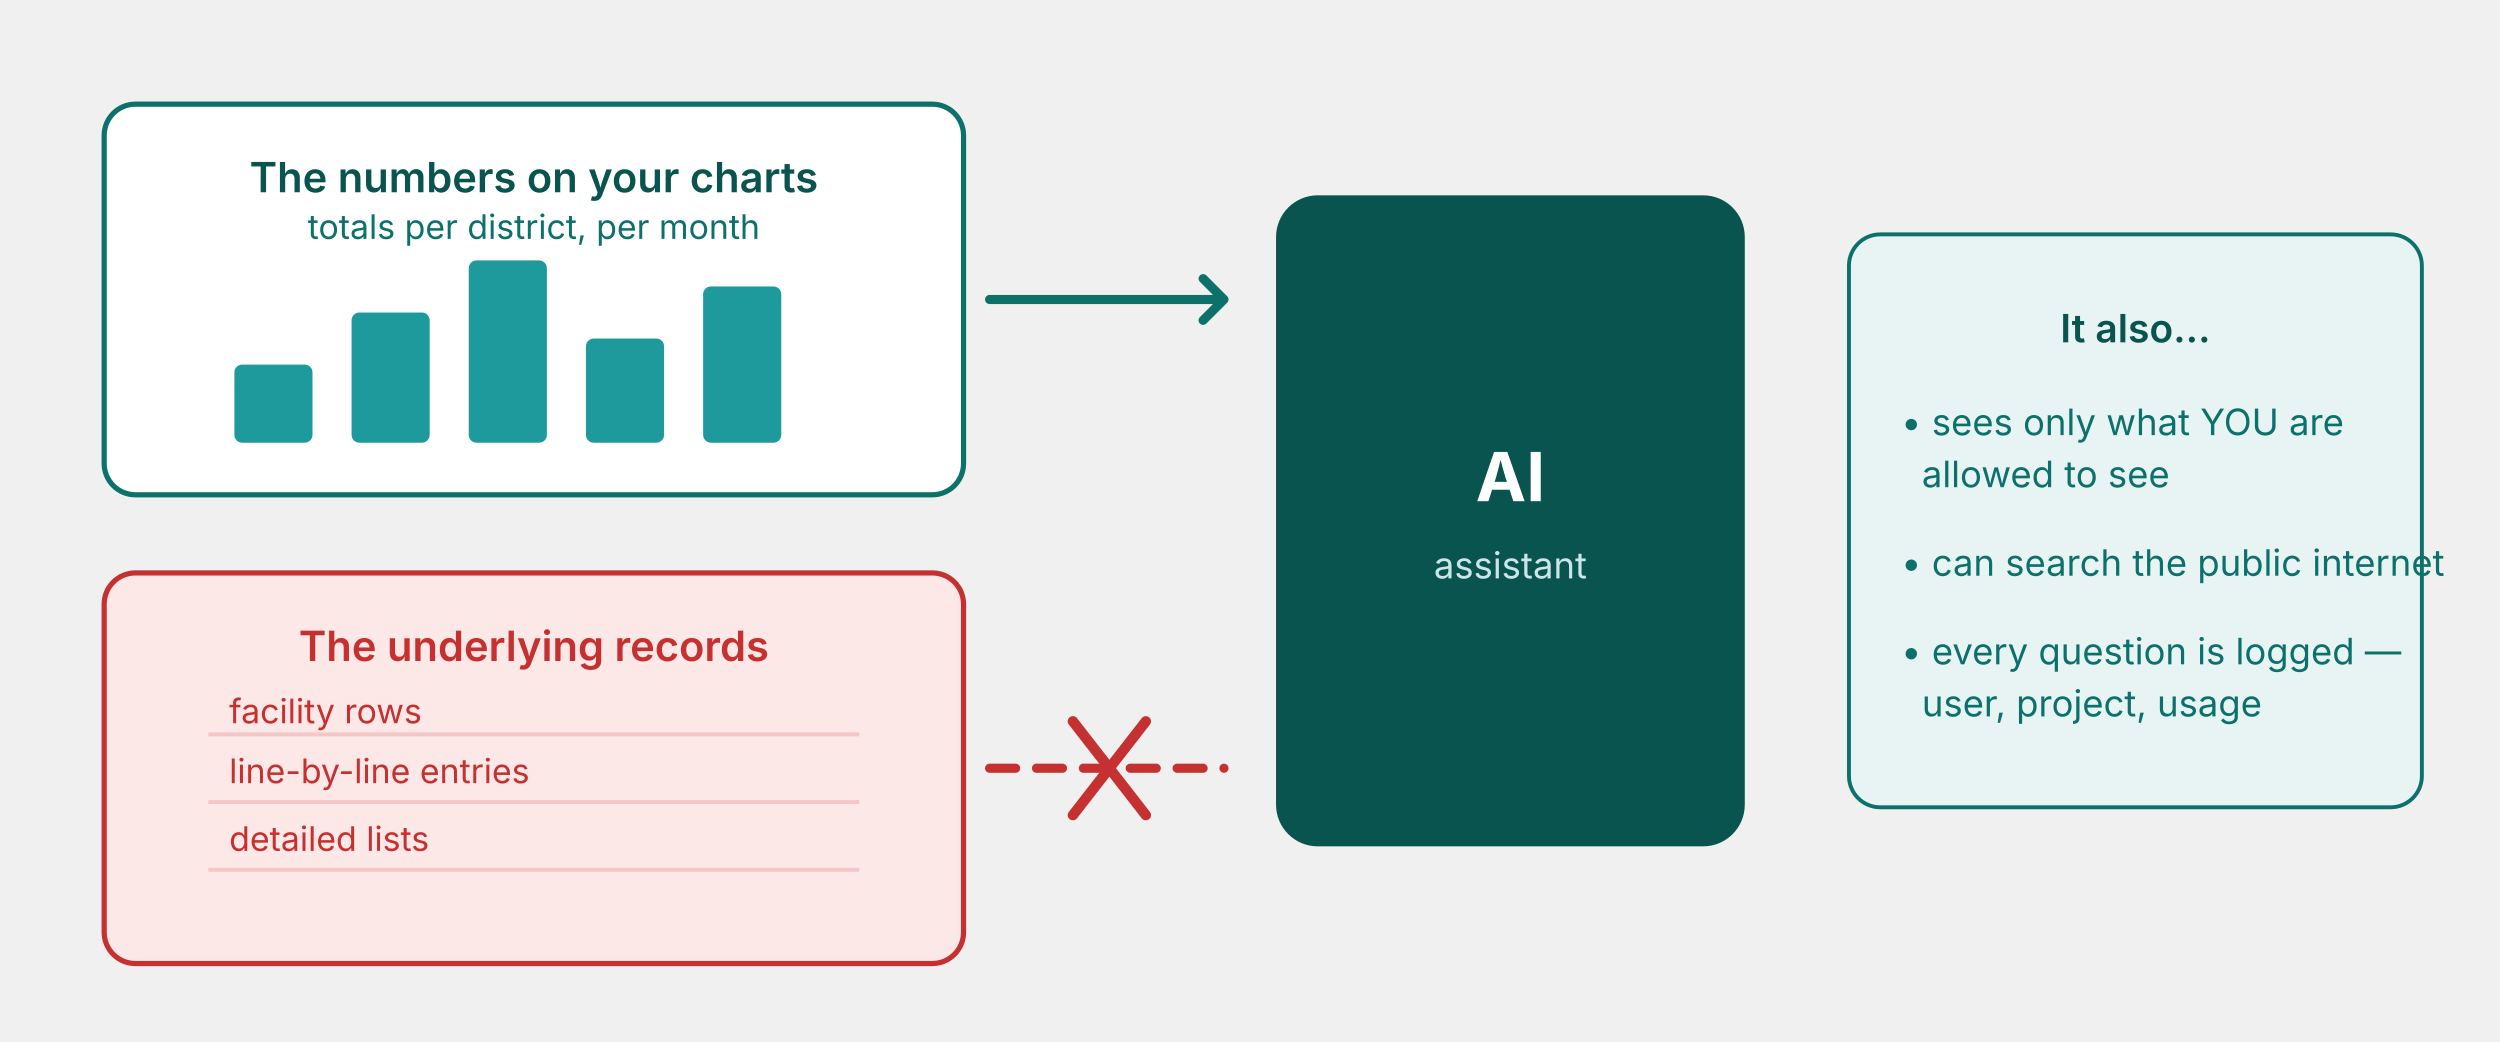
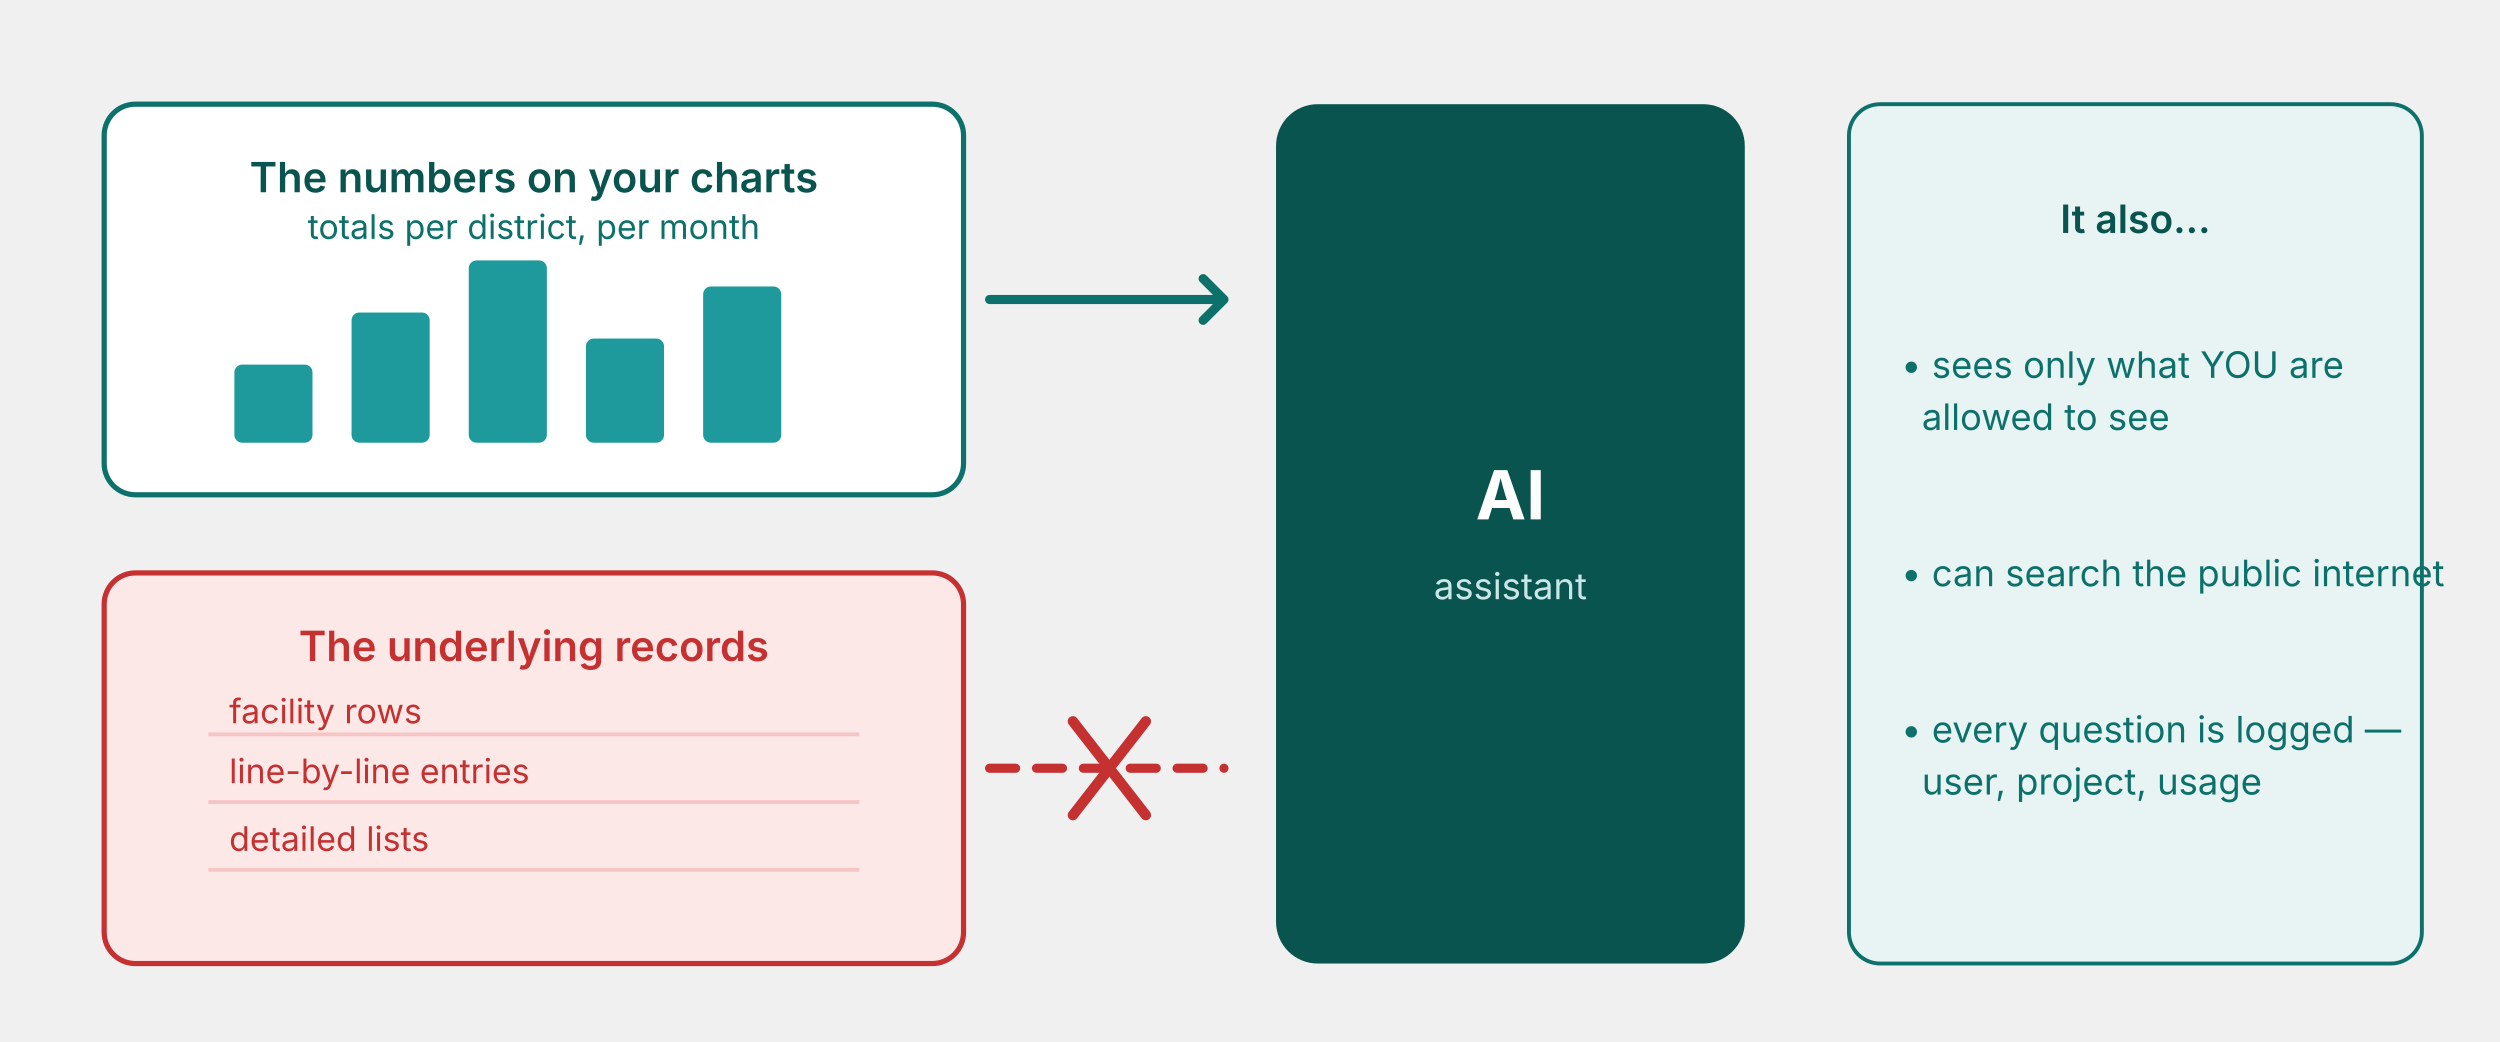
<svg xmlns="http://www.w3.org/2000/svg" viewBox="0 0 960 400" font-family="Inter, sans-serif">
  <g transform="translate(40,40)">
    <rect x="0" y="0" width="330" height="150" rx="12" fill="#FFFFFF" stroke="#0C716B" stroke-width="2" />
    <text x="165" y="28" text-anchor="middle" dominant-baseline="central" fill="#09544F" font-size="16" font-weight="600">The numbers on your charts</text>
    <g fill="#1F9A9C">
      <rect x="50" y="100" width="30" height="30" rx="3" />
      <rect x="95" y="80" width="30" height="50" rx="3" />
      <rect x="140" y="60" width="30" height="70" rx="3" />
      <rect x="185" y="90" width="30" height="40" rx="3" />
      <rect x="230" y="70" width="30" height="60" rx="3" />
    </g>
    <text x="165" y="47" text-anchor="middle" dominant-baseline="central" fill="#0C716B" font-size="13">totals per district, per month</text>
  </g>
  <g transform="translate(40,220)">
    <rect x="0" y="0" width="330" height="150" rx="12" fill="#FDE8E8" stroke="#C53030" stroke-width="2" />
    <text x="165" y="28" text-anchor="middle" dominant-baseline="central" fill="#C53030" font-size="16" font-weight="600">The underlying records</text>
    <g stroke="#F5C6C6" stroke-width="1.5">
      <line x1="40" y1="62" x2="290" y2="62" />
      <line x1="40" y1="88" x2="290" y2="88" />
      <line x1="40" y1="114" x2="290" y2="114" />
    </g>
    <g fill="#C53030" font-size="13">
      <text x="48" y="53" dominant-baseline="central">facility rows</text>
      <text x="48" y="76" dominant-baseline="central">line-by-line entries</text>
      <text x="48" y="102" dominant-baseline="central">detailed lists</text>
    </g>
  </g>
  <polyline points="380,115 470,115 462,107 470,115 462,123" fill="none" stroke="#0C716B" stroke-width="3.5" stroke-linecap="round" stroke-linejoin="round" />
  <g>
    <line x1="380" y1="295" x2="470" y2="295" stroke="#C53030" stroke-width="3.5" stroke-linecap="round" stroke-dasharray="10 8" />
    <g stroke="#C53030" stroke-width="4" stroke-linecap="round">
      <line x1="412" y1="277" x2="440" y2="313" />
      <line x1="440" y1="277" x2="412" y2="313" />
    </g>
  </g>
-   <g transform="translate(490,75)">
-     <rect x="0" y="0" width="180" height="250" rx="16" fill="#09544F" />
-     <text x="90" y="108" text-anchor="middle" dominant-baseline="central" fill="#FFFFFF" font-size="26" font-weight="700">AI</text>
-     <text x="90" y="142" text-anchor="middle" dominant-baseline="central" fill="#CAE6E9" font-size="14">assistant</text>
+   <g transform="translate(490,40)">
+     <rect x="0" y="0" width="180" height="330" rx="16" fill="#09544F" />
+     <text x="90" y="150" text-anchor="middle" dominant-baseline="central" fill="#FFFFFF" font-size="26" font-weight="700">AI</text>
+     <text x="90" y="185" text-anchor="middle" dominant-baseline="central" fill="#CAE6E9" font-size="14">assistant</text>
  </g>
-   <g transform="translate(710,90)">
-     <rect x="0" y="0" width="220" height="220" rx="12" fill="#E8F4F3" stroke="#0C716B" stroke-width="1.5" />
-     <text x="110" y="36" text-anchor="middle" dominant-baseline="central" fill="#09544F" font-size="15" font-weight="600">It also…</text>
+   <g transform="translate(710,40)">
+     <rect x="0" y="0" width="220" height="330" rx="12" fill="#E8F4F3" stroke="#0C716B" stroke-width="1.5" />
+     <text x="110" y="44" text-anchor="middle" dominant-baseline="central" fill="#09544F" font-size="15" font-weight="600">It also…</text>
    <g fill="#0C716B" font-size="14">
-       <text x="20" y="72" dominant-baseline="central">• sees only what YOU are</text>
-       <text x="28" y="92" dominant-baseline="central">allowed to see</text>
-       <text x="20" y="126" dominant-baseline="central">• can search the public internet</text>
-       <text x="20" y="160" dominant-baseline="central">• every question is logged —</text>
-       <text x="28" y="180" dominant-baseline="central">user, project, usage</text>
+       <text x="20" y="100" dominant-baseline="central">• sees only what YOU are</text>
+       <text x="28" y="120" dominant-baseline="central">allowed to see</text>
+       <text x="20" y="180" dominant-baseline="central">• can search the public internet</text>
+       <text x="20" y="240" dominant-baseline="central">• every question is logged —</text>
+       <text x="28" y="260" dominant-baseline="central">user, project, usage</text>
    </g>
  </g>
</svg>
